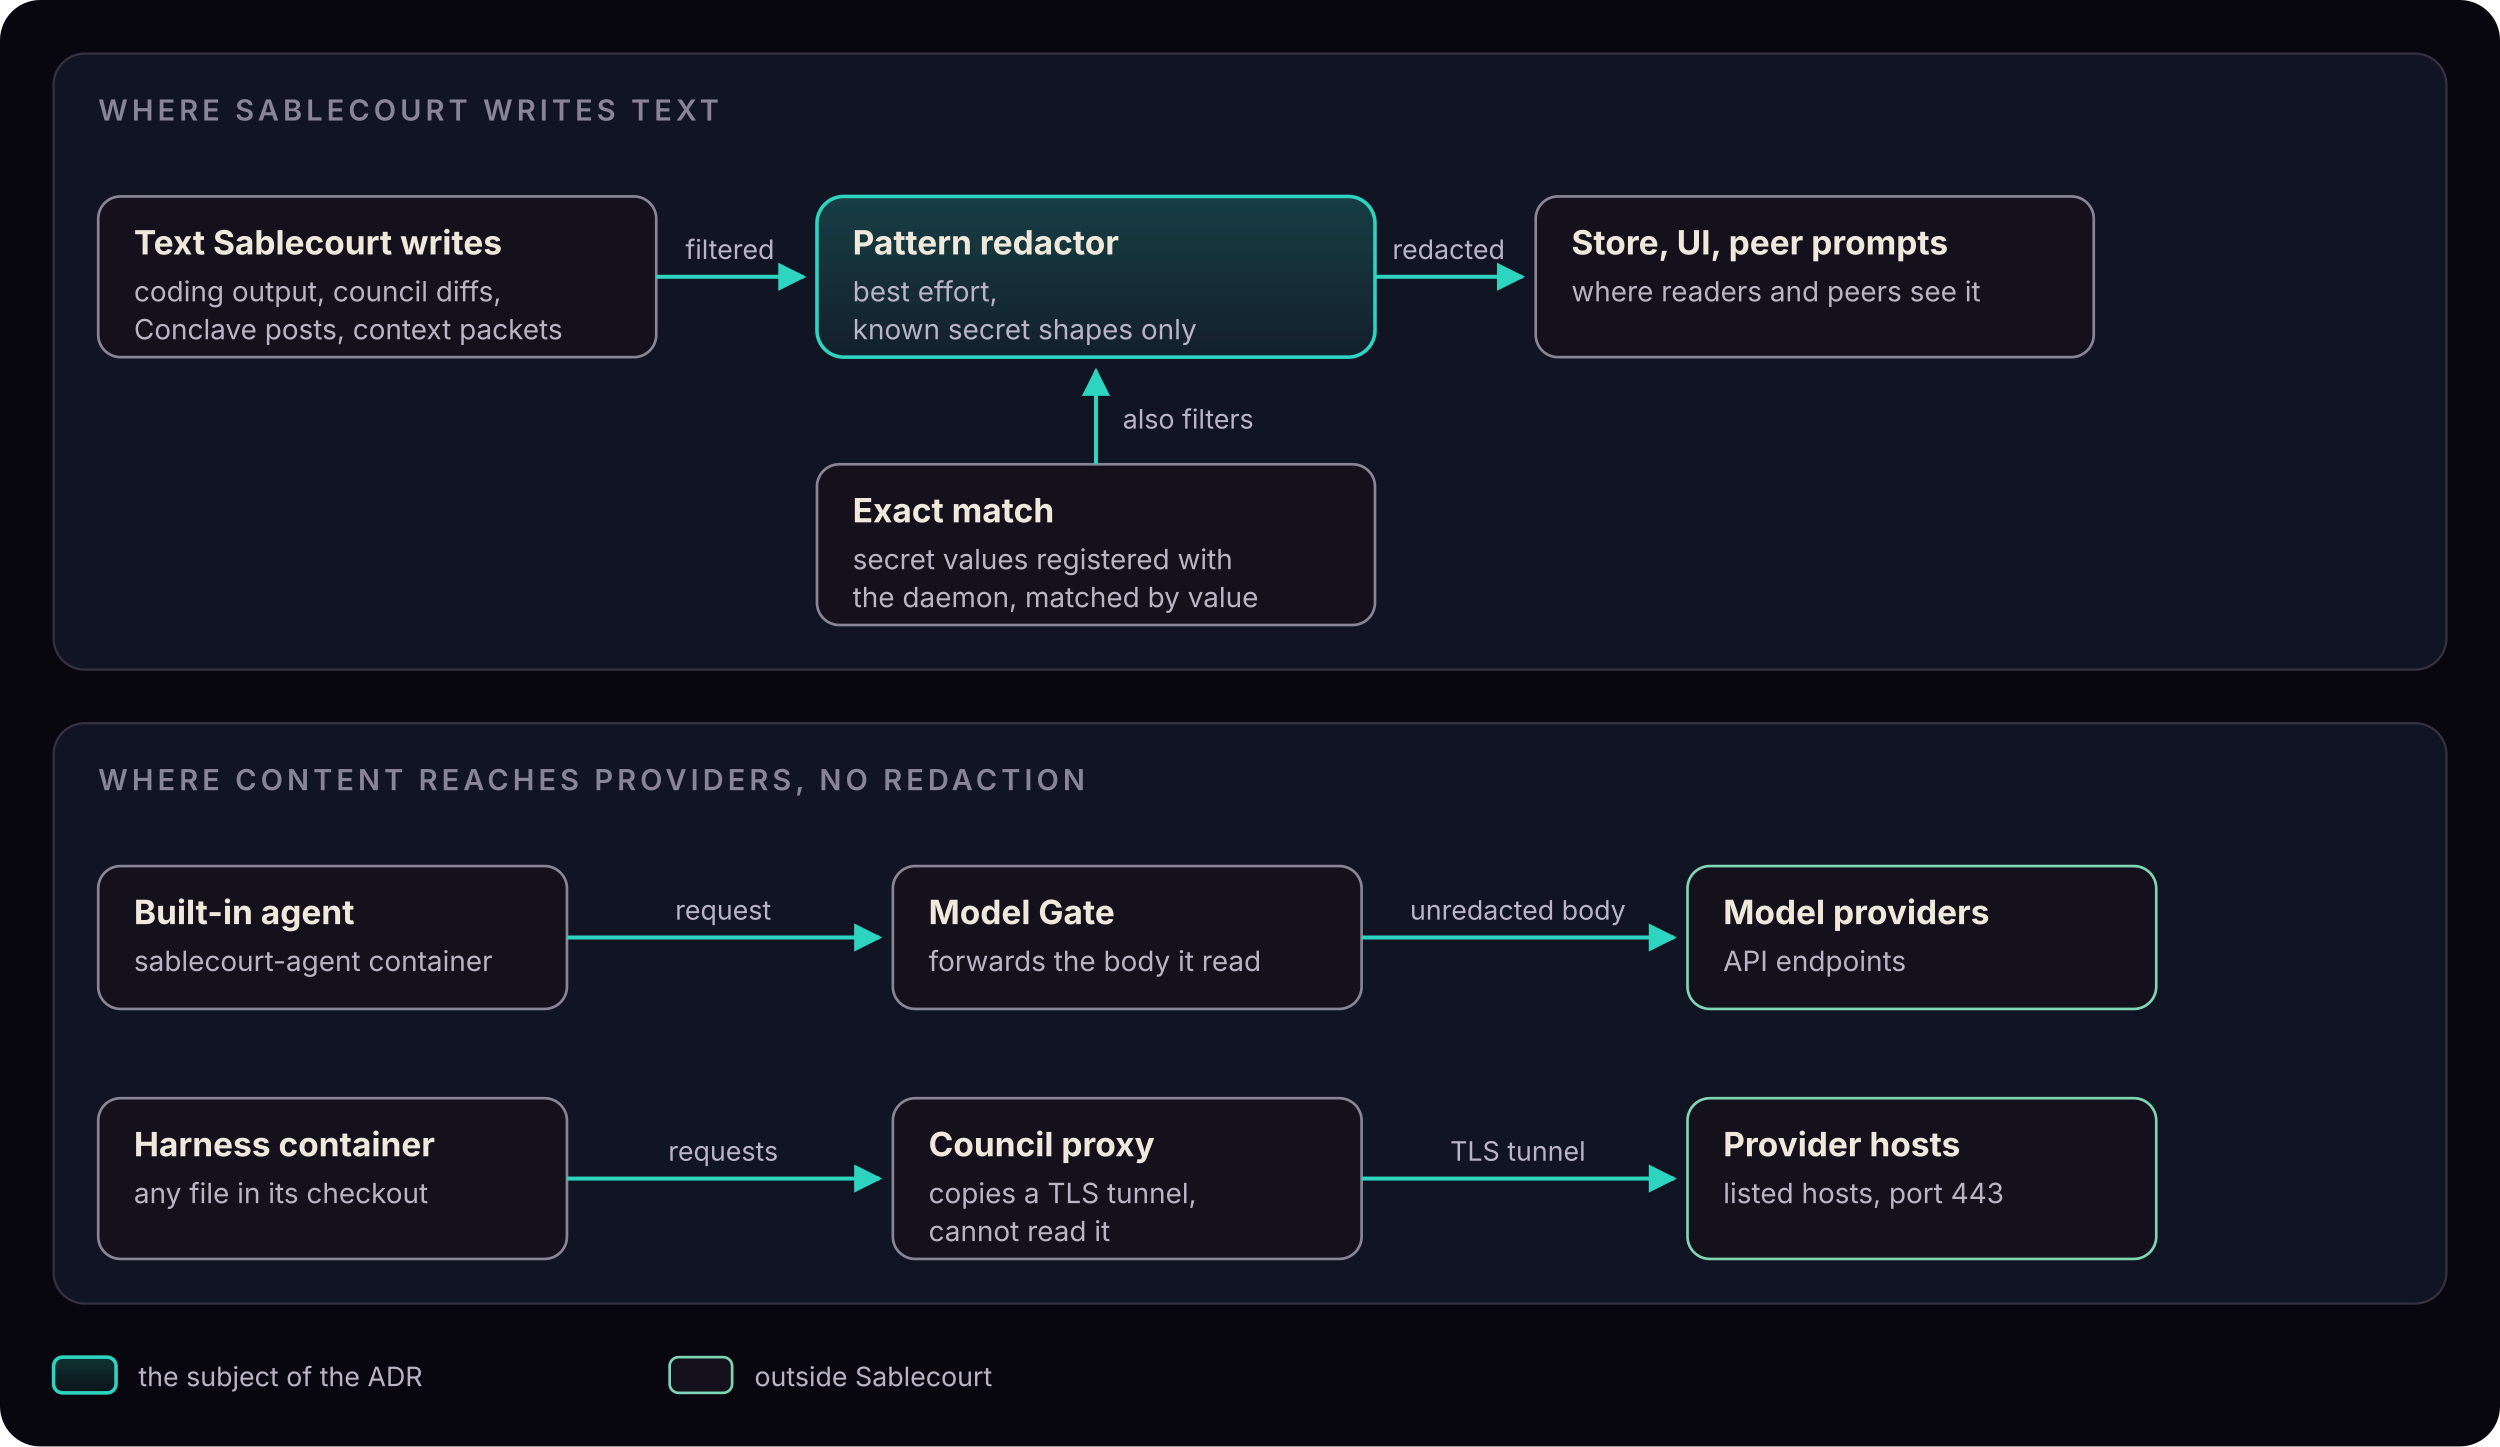
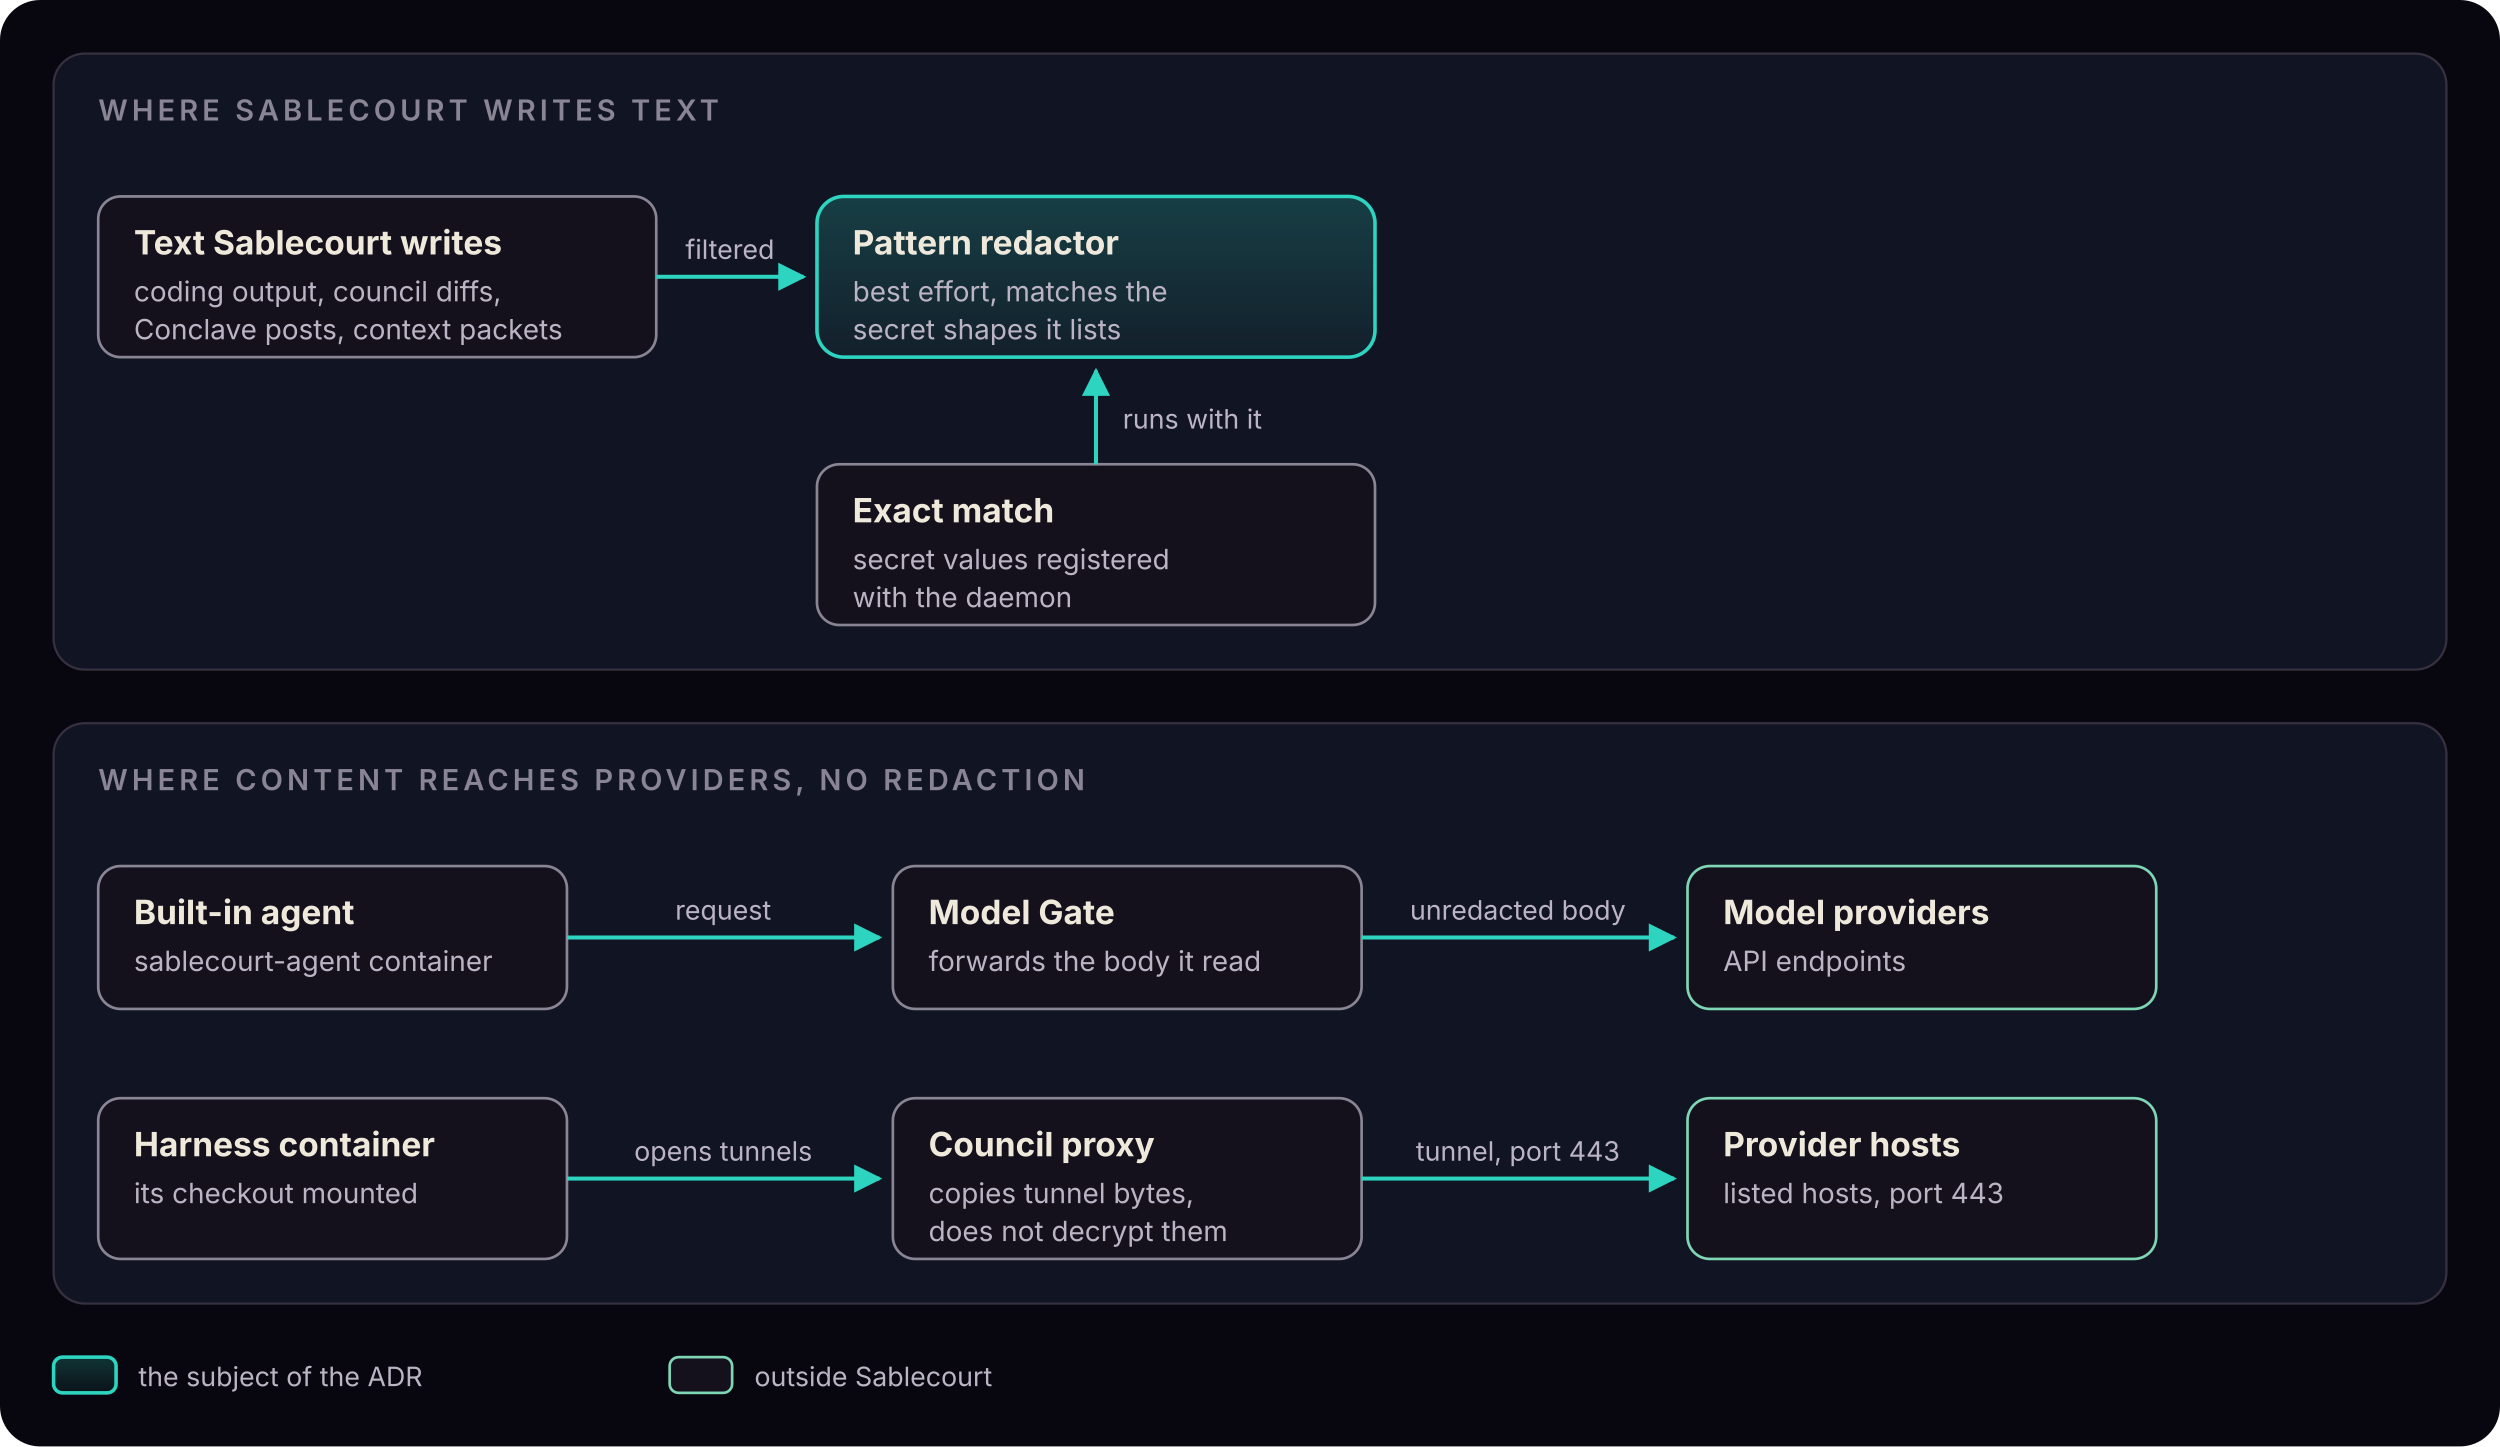
<svg xmlns="http://www.w3.org/2000/svg" viewBox="0 0 1120 648" role="img" aria-labelledby="t d" data-diagram="components" font-family="system-ui, -apple-system, BlinkMacSystemFont, 'Segoe UI', sans-serif">
  <defs>
    <marker id="a" viewBox="0 0 10 10" refX="9" refY="5" markerWidth="7" markerHeight="7" orient="auto-start-reverse">
      <path d="M0 0 10 5 0 10z" fill="#2dd4bf" />
    </marker>
    <marker id="m" viewBox="0 0 10 10" refX="9" refY="5" markerWidth="7" markerHeight="7" orient="auto-start-reverse">
      <path d="M0 0 10 5 0 10z" fill="#8a8594" />
    </marker>
    <marker id="x" viewBox="0 0 10 10" refX="9" refY="5" markerWidth="7" markerHeight="7" orient="auto-start-reverse">
      <path d="M0 0 10 5 0 10z" fill="#f87171" />
    </marker>
    <linearGradient id="glow" x1="0" y1="0" x2="0" y2="1">
      <stop offset="0" stop-color="#2dd4bf" stop-opacity=".22" />
      <stop offset="1" stop-color="#2dd4bf" stop-opacity=".06" />
    </linearGradient>
    <style>
      .lane{fill:#111422;stroke:#373040}
      .lanet{fill:#8a8594;font-size:13px;font-weight:600;letter-spacing:.14em}
      .box{fill:#14111c;stroke:#8a8594;stroke-width:1.2}
      .key{fill:url(#glow);stroke:#2dd4bf;stroke-width:1.6}
      .ext{fill:#14111c;stroke:#7fd6b4;stroke-width:1.2}
      .plan{fill:#14111c;stroke:#8a8594;stroke-width:1.2;stroke-dasharray:5 4}
      .wait{fill:#14111c;stroke:#f0b86a;stroke-width:1.2}
      .bad{fill:#14111c;stroke:#f87171;stroke-width:1.2}
      .frame{fill:none;stroke:#bbb4c5;stroke-dasharray:5 5;stroke-width:1.2}
      .h{fill:#efe9dc;font-size:15px;font-weight:650}
      .s{fill:#bbb4c5;font-size:12.5px}
      .cap{fill:#8a8594;font-size:12.5px}
      .pn{fill:#8a8594;font-size:12px;font-weight:600;letter-spacing:.06em}
      .n{fill:#2dd4bf;font-size:12px;font-weight:700;letter-spacing:.08em}
      .idt{fill:#bbb4c5;font-size:12px;font-weight:600;letter-spacing:.06em}
      .lbl{fill:#bbb4c5;font-size:12px}
      .no{fill:#f87171;font-size:13px;font-weight:600}
      .f{stroke:#2dd4bf;stroke-width:1.8;fill:none}
      .r{stroke:#8a8594;stroke-width:1.4;fill:none;stroke-dasharray:4 4}
      .deny{stroke:#f87171;stroke-width:1.4;fill:none;stroke-dasharray:4 4}
      .life{stroke:#373040;stroke-width:1.2;fill:none;stroke-dasharray:4 4}
    </style>
  </defs>
  <rect width="1120" height="648" rx="18" fill="#08060e" />
  <rect class="lane" x="24" y="24" width="1072" height="276" rx="14" />
  <text class="lanet" x="44" y="54">WHERE SABLECOURT WRITES TEXT</text>
  <rect class="lane" x="24" y="324" width="1072" height="260" rx="14" />
  <text class="lanet" x="44" y="354">WHERE CONTENT REACHES PROVIDERS, NO REDACTION</text>
  <rect class="box" x="44" y="88" width="250" height="72" rx="10" />
  <text class="h" x="60" y="114">Text Sablecourt writes</text>
  <text class="s" x="60" y="135">coding output, council diffs,</text>
  <text class="s" x="60" y="152">Conclave posts, context packets</text>
  <rect class="key" x="366" y="88" width="250" height="72" rx="12" />
  <text class="h" x="382" y="114">Pattern redactor</text>
-   <text class="s" x="382" y="135">best effort,</text>
-   <text class="s" x="382" y="152">known secret shapes only</text>
-   <rect class="box" x="688" y="88" width="250" height="72" rx="10" />
-   <text class="h" x="704" y="114">Store, UI, peer prompts</text>
-   <text class="s" x="704" y="135">where readers and peers see it</text>
+   <text class="s" x="382" y="135">best effort, matches the</text>
+   <text class="s" x="382" y="152">secret shapes it lists</text>
  <rect class="box" x="366" y="208" width="250" height="72" rx="10" />
  <text class="h" x="382" y="234">Exact match</text>
-   <text class="s" x="382" y="255">secret values registered with</text>
-   <text class="s" x="382" y="272">the daemon, matched by value</text>
+   <text class="s" x="382" y="255">secret values registered</text>
+   <text class="s" x="382" y="272">with the daemon</text>
  <path class="f" d="M294 124H360" marker-end="url(#a)" />
  <text class="lbl" x="327" y="116" text-anchor="middle">filtered</text>
-   <path class="f" d="M616 124H682" marker-end="url(#a)" />
-   <text class="lbl" x="649" y="116" text-anchor="middle">redacted</text>
  <path class="f" d="M491 208V166" marker-end="url(#a)" />
-   <text class="lbl" x="503" y="192" text-anchor="start">also filters</text>
+   <text class="lbl" x="503" y="192" text-anchor="start">runs with it</text>
  <rect class="box" x="44" y="388" width="210" height="64" rx="10" />
  <text class="h" x="60" y="414">Built-in agent</text>
  <text class="s" x="60" y="435">sablecourt-agent container</text>
  <rect class="box" x="400" y="388" width="210" height="64" rx="10" />
  <text class="h" x="416" y="414">Model Gate</text>
  <text class="s" x="416" y="435">forwards the body it read</text>
  <rect class="ext" x="756" y="388" width="210" height="64" rx="10" />
  <text class="h" x="772" y="414">Model providers</text>
  <text class="s" x="772" y="435">API endpoints</text>
  <path class="f" d="M254 420H394" marker-end="url(#a)" />
  <text class="lbl" x="324" y="412" text-anchor="middle">request</text>
  <path class="f" d="M610 420H750" marker-end="url(#a)" />
  <text class="lbl" x="680" y="412" text-anchor="middle">unredacted body</text>
  <rect class="box" x="44" y="492" width="210" height="72" rx="10" />
  <text class="h" x="60" y="518">Harness container</text>
-   <text class="s" x="60" y="539">any file in its checkout</text>
+   <text class="s" x="60" y="539">its checkout mounted</text>
  <rect class="box" x="400" y="492" width="210" height="72" rx="10" />
  <text class="h" x="416" y="518">Council proxy</text>
-   <text class="s" x="416" y="539">copies a TLS tunnel,</text>
-   <text class="s" x="416" y="556">cannot read it</text>
+   <text class="s" x="416" y="539">copies tunnel bytes,</text>
+   <text class="s" x="416" y="556">does not decrypt them</text>
  <rect class="ext" x="756" y="492" width="210" height="72" rx="10" />
  <text class="h" x="772" y="518">Provider hosts</text>
  <text class="s" x="772" y="539">listed hosts, port 443</text>
  <path class="f" d="M254 528H394" marker-end="url(#a)" />
-   <text class="lbl" x="324" y="520" text-anchor="middle">requests</text>
+   <text class="lbl" x="324" y="520" text-anchor="middle">opens tunnels</text>
  <path class="f" d="M610 528H750" marker-end="url(#a)" />
-   <text class="lbl" x="680" y="520" text-anchor="middle">TLS tunnel</text>
+   <text class="lbl" x="680" y="520" text-anchor="middle">tunnel, port 443</text>
  <rect class="key" x="24" y="608" width="28" height="16" rx="4" />
  <text class="lbl" x="62" y="621" text-anchor="start">the subject of the ADR</text>
  <rect class="ext" x="300" y="608" width="28" height="16" rx="4" />
  <text class="lbl" x="338" y="621" text-anchor="start">outside Sablecourt</text>
</svg>
